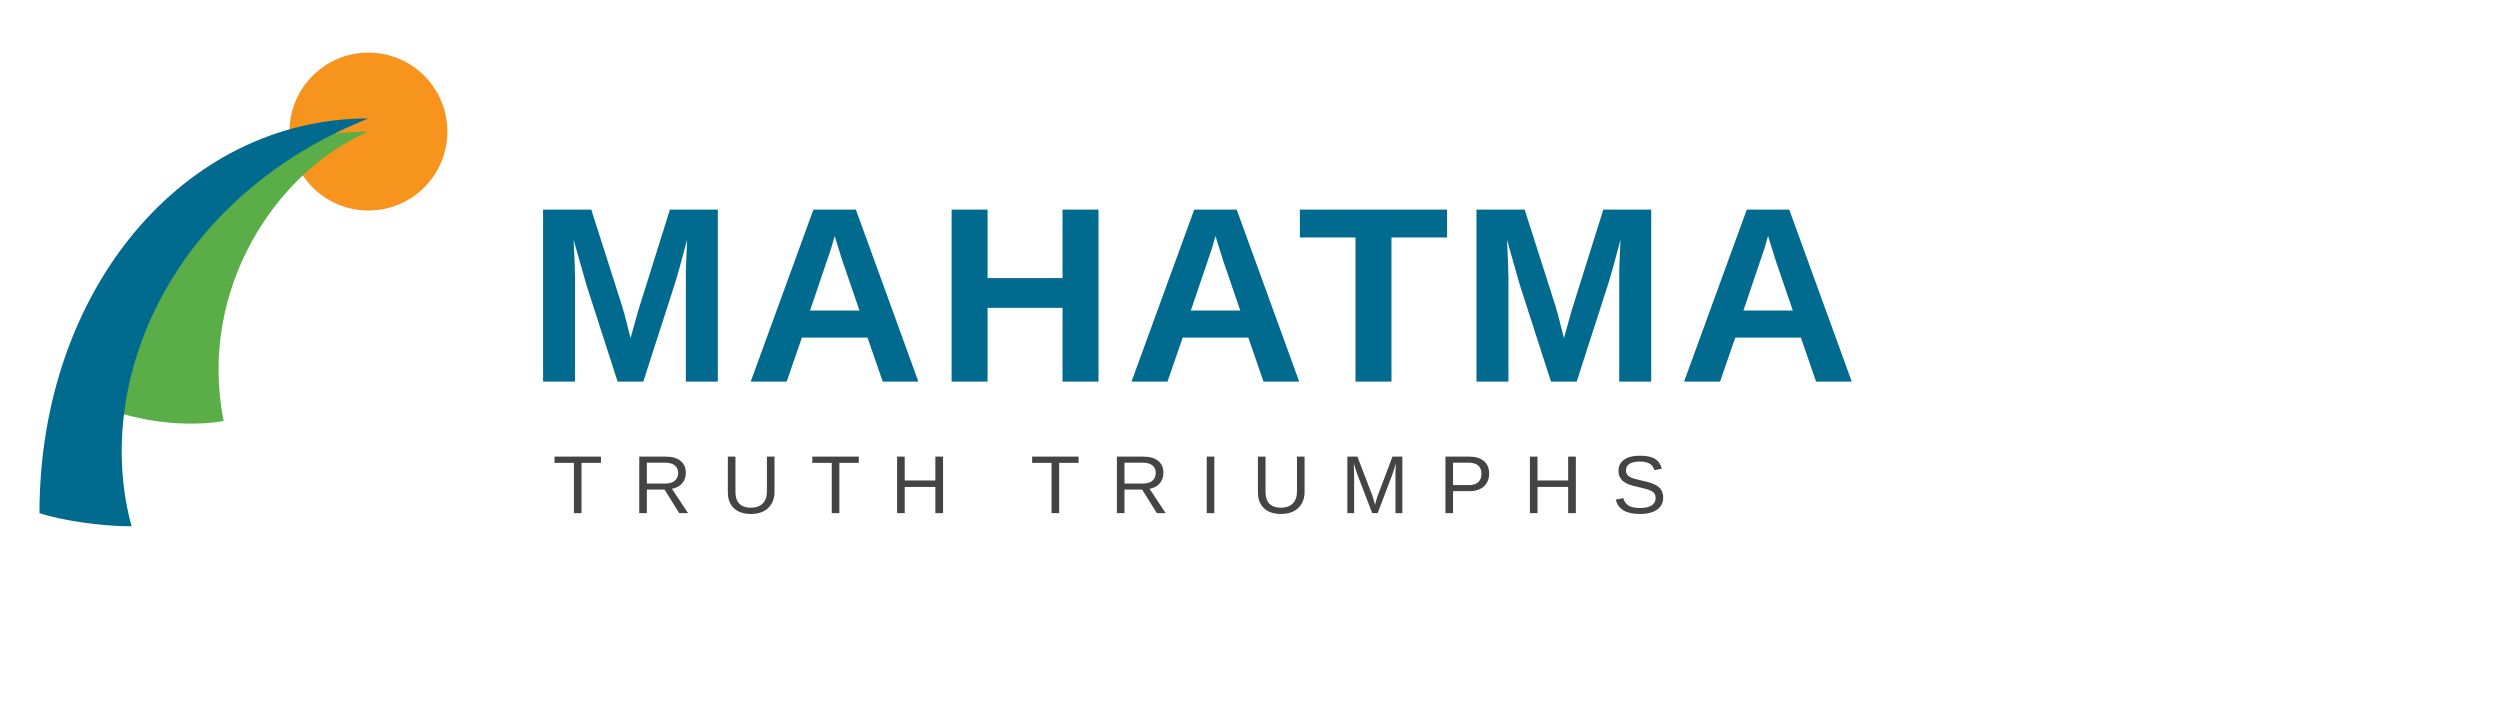
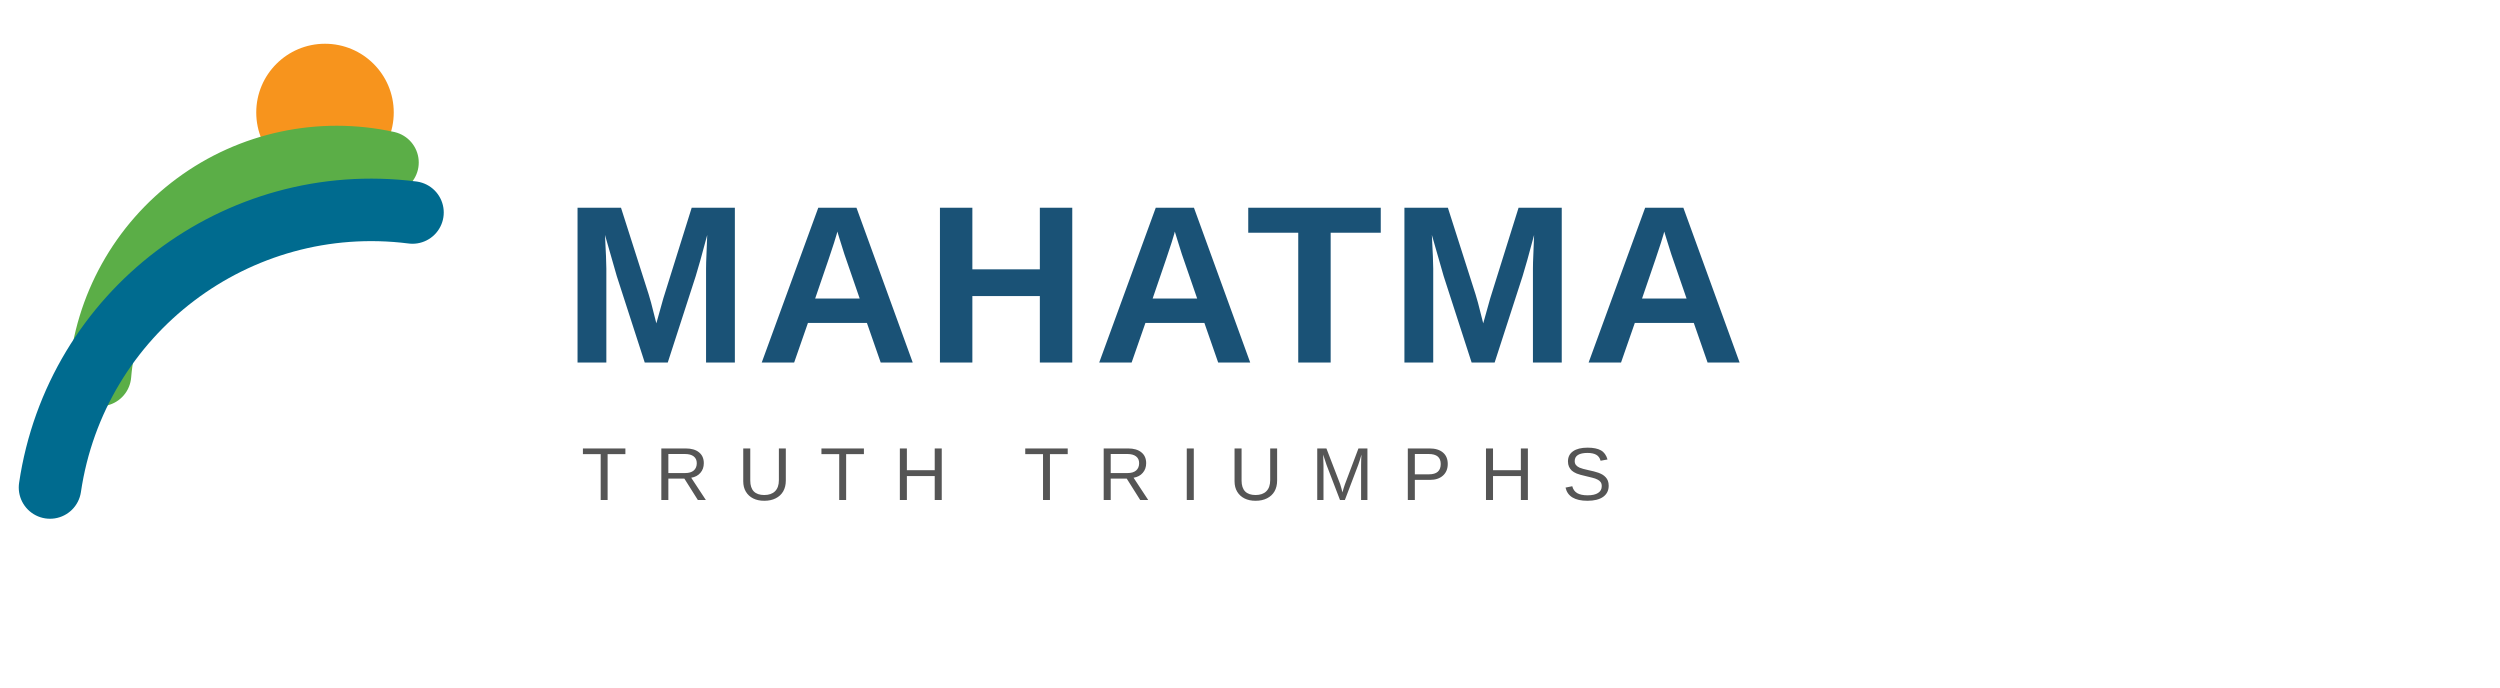
- <svg xmlns="http://www.w3.org/2000/svg" viewBox="0 0 380 110" width="380" height="110">
-   <circle cx="56" cy="20" r="12" fill="#F7941D" />
-   <path d="     M 16 62     C 16 38, 34 20, 56 20     C 42 26, 30 44, 34 64     C 28 65, 21 64, 16 62 Z   " fill="#5BAE47" />
-   <path d="     M 6 78     C 6 44, 28 18, 56 18     C 26 30, 14 58, 20 80     C 15 80, 9 79, 6 78 Z   " fill="#006B8F" />
-   <text x="80" y="58" font-family="'Arial Black', Arial, sans-serif" font-size="38" font-weight="900" fill="#006B8F" letter-spacing="1.5">MAHATMA</text>
-   <text x="84" y="78" font-family="Arial, sans-serif" font-size="12.5" font-weight="500" fill="#444" letter-spacing="4.5">TRUTH TRIUMPHS</text>
+ <svg xmlns="http://www.w3.org/2000/svg" viewBox="0 0 400 110">
+   <circle cx="52" cy="18" r="11" fill="#F7941D" />
+   <path d="M 62,26 A 38,38 0 0 0 16,60" stroke="#5BAE47" stroke-width="10" fill="none" stroke-linecap="round" />
+   <path d="M 66,34 A 52,52 0 0 0 8,78" stroke="#006B8F" stroke-width="10" fill="none" stroke-linecap="round" />
+   <text x="90" y="58" font-family="'Arial Black', 'Arial Bold', Arial, sans-serif" font-size="36" font-weight="900" fill="#1A5276" letter-spacing="1">MAHATMA</text>
+   <text x="93" y="80" font-family="Arial, Helvetica, sans-serif" font-size="12" font-weight="500" fill="#555" letter-spacing="4.5">TRUTH TRIUMPHS</text>
</svg>
